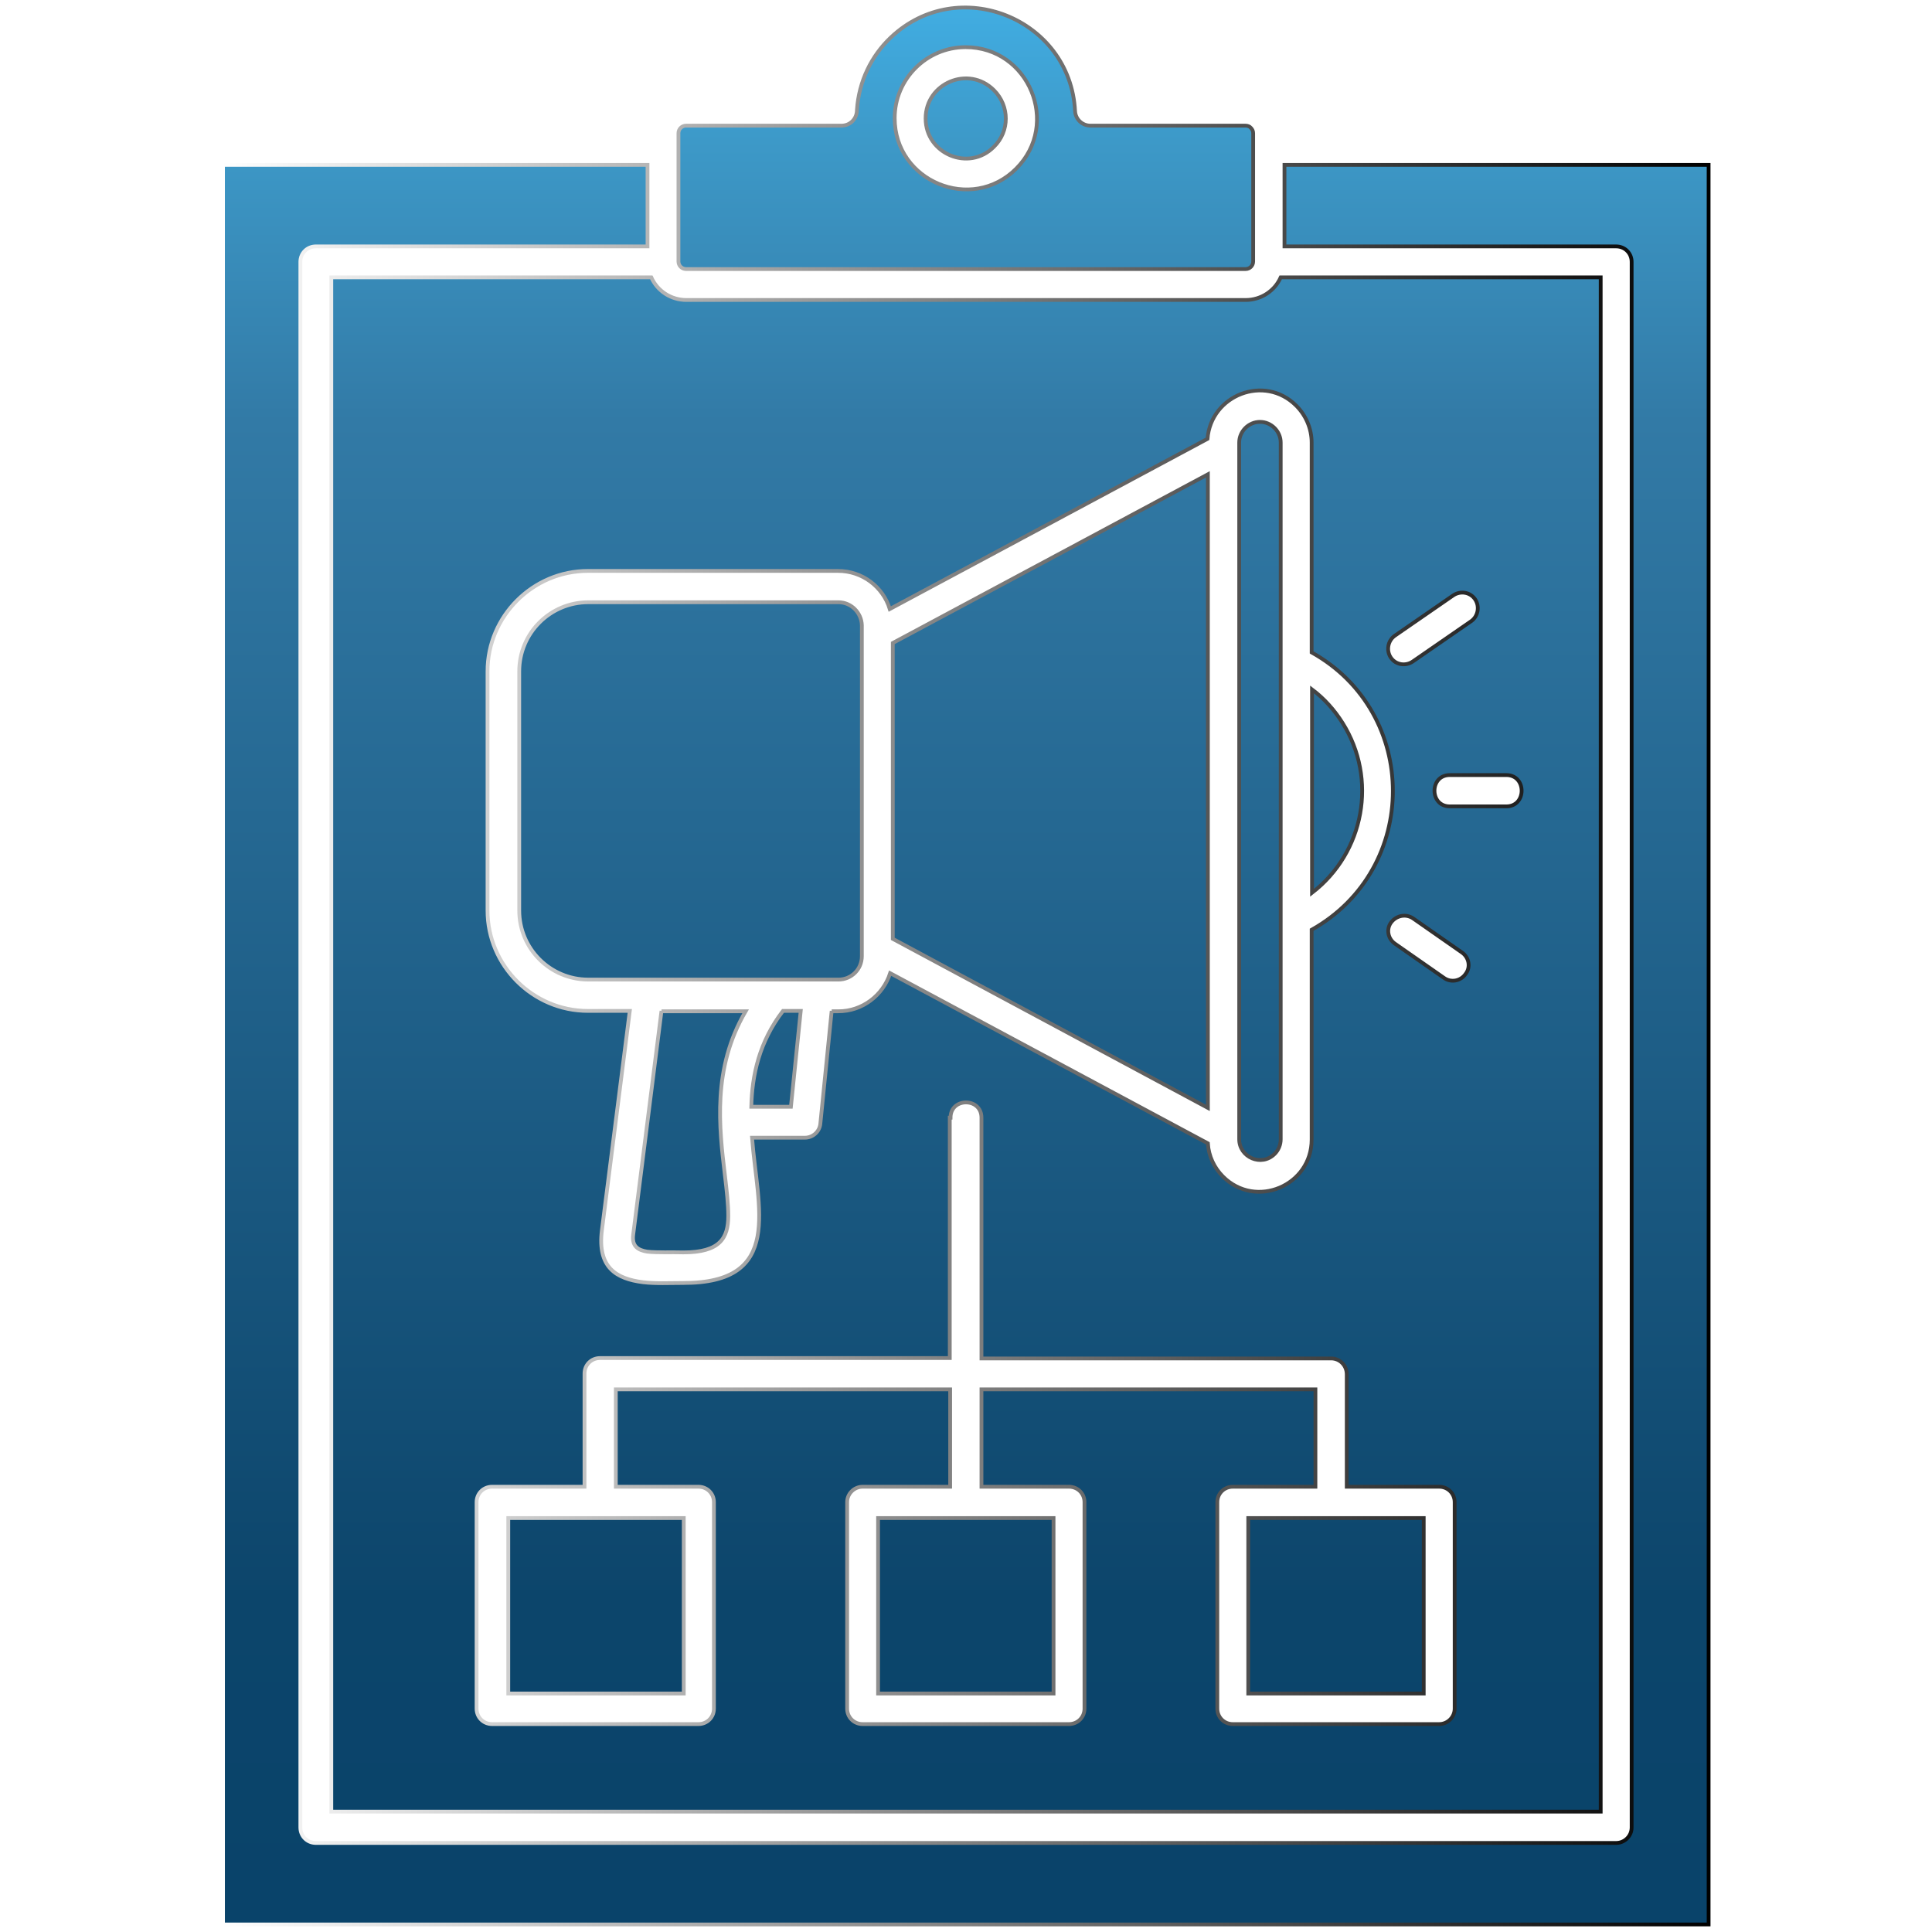
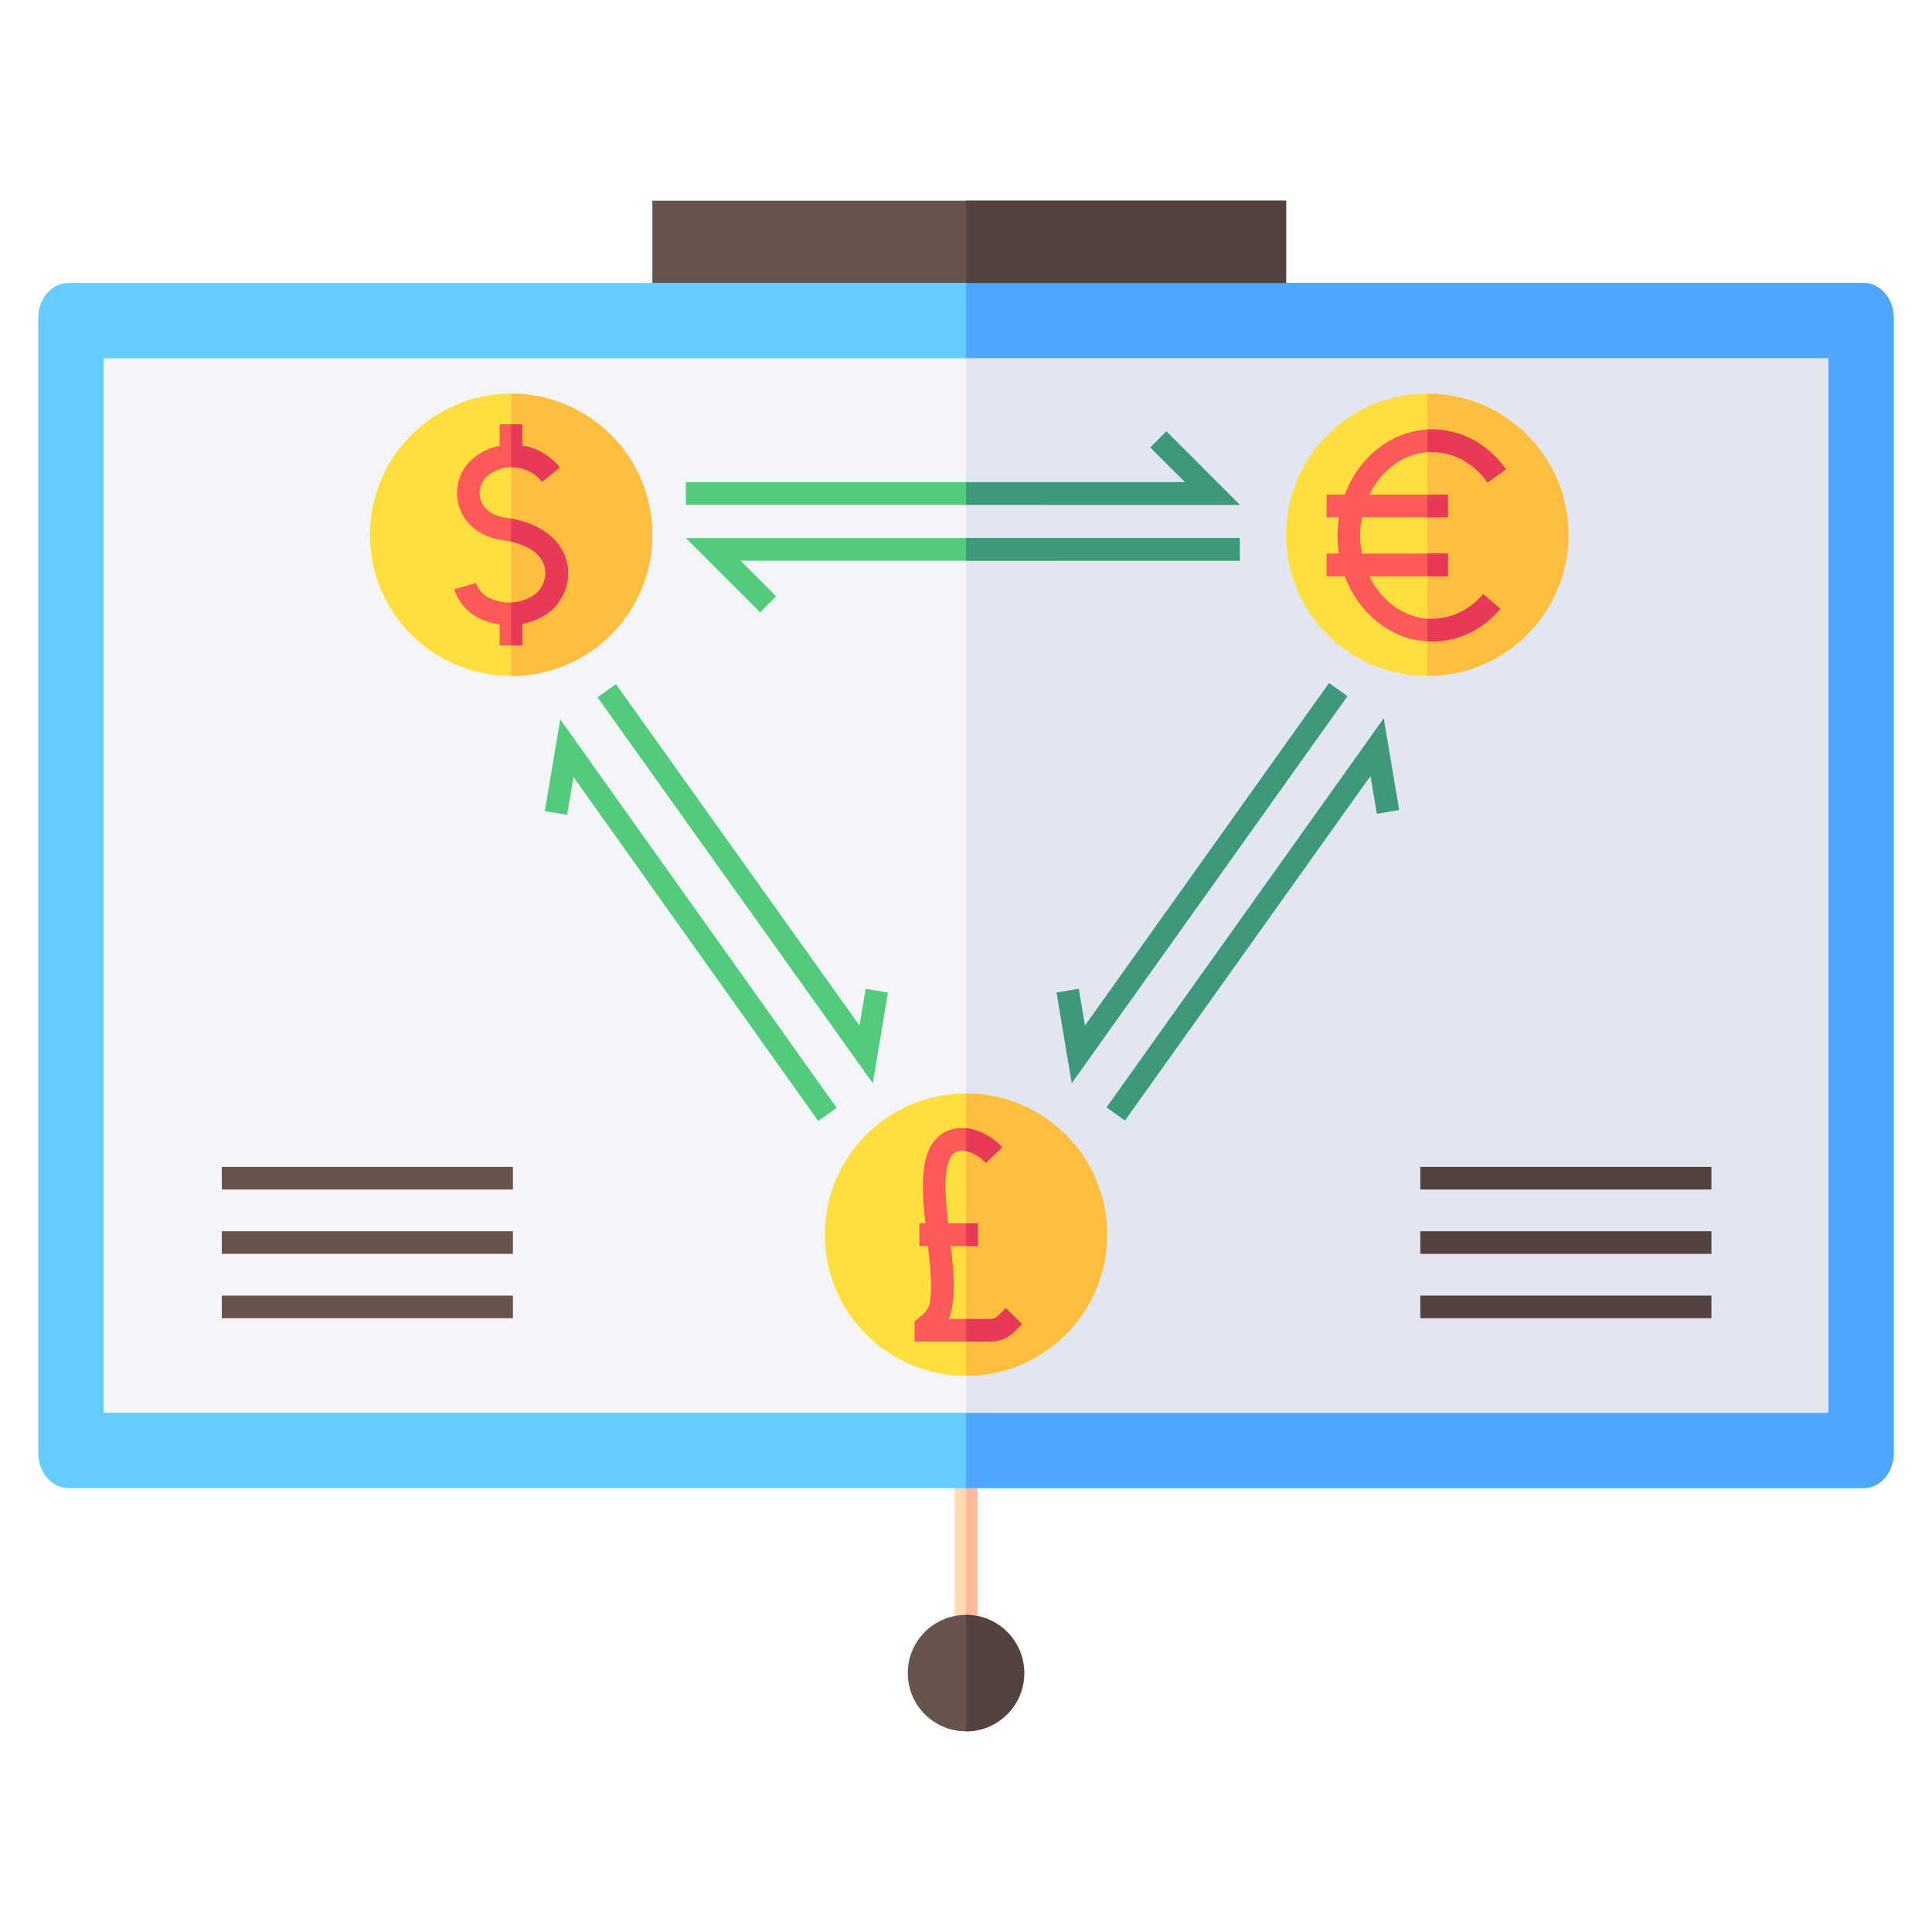
- <svg xmlns="http://www.w3.org/2000/svg" id="Layer_1" enable-background="new 0 0 512 512" height="512" viewBox="0 0 512 512" width="512">
-   <linearGradient id="SVGID_1_" gradientUnits="userSpaceOnUse" x1="256" x2="256" y1="2" y2="510">
-     <stop offset="0" stop-color="#41ade2" />
-     <stop offset=".069" stop-color="#3d99c8" />
-     <stop offset=".216" stop-color="#327aa6" />
-     <stop offset=".831" stop-color="#0c456b" />
-     <stop offset="1" stop-color="#09436a" />
-   </linearGradient>
-   <linearGradient id="SVGID_2_" gradientUnits="userSpaceOnUse" x1="58.648" x2="453.352" y1="256" y2="256">
-     <stop offset="0" stop-color="#fff" />
-     <stop offset="1" />
-   </linearGradient>
-   <path d="m223 33.3h-41.2c-1.1 0-2 .9-2 2v34c0 1.1.9 2 2 2h148.3c1.1 0 2-.9 2-2v-34c0-.5-.2-1-.6-1.4-.3-.4-.9-.6-1.4-.6h-41.1c-2.2 0-4-1.7-4.1-3.9-1.3-24.5-30.9-36.4-48.8-19.5-5.2 4.9-8.5 11.7-9 19.2 0 2.4-1.8 4.2-4.1 4.2zm116.4 40.2c-1.6 3.6-5.2 6-9.3 6h-148.2c-4.1 0-7.7-2.4-9.3-6h-84.8v406.6h336.4v-406.6zm1-29.8v21.6h87.9c2.3 0 4.1 1.8 4.1 4.1v414.9c0 2.3-1.9 4.1-4.1 4.1h-344.6c-2.3 0-4.1-1.8-4.1-4.1v-414.9c0-2.3 1.8-4.1 4.1-4.1h87.9v-21.6h-112.5v466.3h393.7v-466.3zm-77-19.8c-6.7-6.7-18.1-1.9-18.1 7.5s11.5 14.2 18.1 7.5c4.2-4.1 4.2-10.8 0-15zm-7.5-11.4c16.8 0 25.2 20.4 13.4 32.2s-32.2 3.4-32.2-13.4c0-10.3 8.4-18.8 18.8-18.8zm23.3 389.8h-46.5v46.5h46.5zm98.1 0h-46.5v46.5h46.5zm-196.1 0h-46.5v46.5h46.5zm70.7-106.1c0-5.4 8.2-5.4 8.2 0v63.8h92.7c2.2 0 4.1 1.8 4.1 4.2v29.8h24.5c2.3 0 4.1 1.8 4.1 4.1v54.7c0 2.3-1.9 4.1-4.1 4.1h-54.7c-2.3 0-4.1-1.8-4.1-4.1v-54.7c0-2.3 1.8-4.1 4.1-4.1h21.9v-25.8h-88.5v25.8h23.2c2.3 0 4.1 1.8 4.1 4.1v54.7c0 2.3-1.8 4.1-4.1 4.1h-54.7c-2.3 0-4.1-1.8-4.1-4.1v-54.7c0-2.3 1.9-4.1 4.1-4.1h23.2v-25.8h-88.6v25.8h21.9c2.3 0 4.1 1.8 4.1 4.1v54.7c0 2.3-1.8 4.1-4.1 4.1h-54.7c-2.3 0-4.1-1.8-4.1-4.1v-54.7c0-2.3 1.8-4.1 4.1-4.1h24.5v-30c0-2.3 1.8-4.1 4.1-4.1h92.7v-63.7zm-29.7-136.6h-66.3c-10.1 0-18.3 8.2-18.3 18.3v63.4c0 10.1 8.2 18.3 18.3 18.3h66.3c3.4 0 6.2-2.7 6.2-6.2v-87.7c-.1-3.3-2.8-6.1-6.2-6.1zm133.6 32c-2.2-3.5-4.9-6.5-8.1-8.9v53.9c13.9-10.7 17.4-30.2 8.1-45zm-180.5 76.3-7.5 59.3c-.4 3.1 1.3 4.1 3.7 4.5 2.7.3 6.5.1 9.6.2 9.7 0 11.9-3.8 11.9-9.7 0-3-.4-6.7-.9-10.8-1.5-12.6-3.4-28.2 5.5-43.4h-22.3zm208.9-54.2c-5.4 0-5.4-8.3 0-8.3h15c5.4 0 5.4 8.3 0 8.3zm-14.5 36.4c-1.9-1.3-2.4-3.9-1-5.7s3.9-2.3 5.8-1l12.9 9c1.9 1.3 2.4 3.9 1 5.7-1.3 1.9-3.9 2.4-5.8 1zm4.7-74.8c-1.9 1.3-4.5.9-5.8-1s-.8-4.5 1-5.8l15.5-10.7c1.9-1.3 4.5-.9 5.8 1s.8 4.5-1 5.8zm-54.3 118.3v-167.9l-83.5 44.7v78.4zm13.8-181.8c-3 0-5.5 2.5-5.5 5.5v184.6c0 4.8 5.9 7.4 9.4 3.9 1-1 1.6-2.4 1.6-3.9v-184.6c0-3-2.5-5.5-5.5-5.5zm-134.8 181.5h10.5l2.6-25.4h-4.7c-6.3 8.2-8.2 17-8.4 25.4zm21.3-25.4-3 29.9c-.2 2.1-2 3.7-4.1 3.7h-14c1.4 18.6 8.5 38.6-18.3 38.5-3.5 0-7.2.2-10.6-.2-7.1-.9-12.1-3.9-10.9-13.7l7.4-58.2h-11.1c-14.6 0-26.6-12-26.6-26.6v-63.4c0-14.6 12-26.6 26.6-26.6h66.3c6.4 0 11.9 4.2 13.7 10.1l84.2-45.1c.9-11.6 15.1-17.2 23.5-8.8 2.5 2.5 4.1 6 4.1 9.8v55.6c28.7 16 28.7 57.4 0 73.5v55.6c0 12.2-14.8 18.5-23.5 9.8-2.3-2.3-3.8-5.4-4-8.8l-84.2-45.1c-1.9 5.9-7.4 10.1-13.7 10.1h-1.8z" fill="url(#SVGID_1_)" stroke="url(#SVGID_2_)" stroke-miterlimit="10" />
+ <svg xmlns="http://www.w3.org/2000/svg" height="512" viewBox="0 0 512 512" width="512">
+   <g id="Layer_1" data-name="Layer 1">
+     <path d="m253 391.503h6v39.381h-6z" fill="#ffd9b3" />
+     <path d="m256 391.503h3v39.381h-3z" fill="#fb9" />
+     <path d="m493.849 394.369h-475.698c-4.423 0-8.008-4.14-8.008-9.247v-300.887c0-5.107 3.585-9.247 8.008-9.247h475.7c4.423 0 8.008 4.14 8.008 9.247v300.887c-.002 5.107-3.587 9.247-8.01 9.247z" fill="#6cf" />
+     <path d="m501.857 84.235v300.887c0 5.107-3.585 9.247-8.008 9.247h-237.849v-319.381h237.849c4.423 0 8.008 4.14 8.008 9.247z" fill="#4da6ff" />
+     <path d="m27.44 374.4v-279.439h457.12v279.439z" fill="#f3f5f9" />
+     <path d="m484.56 94.961v279.439h-228.56v-279.439z" fill="#e1e6f0" />
+     <g fill="#ffdf40">
+       <path d="m415.663 141.727a37.414 37.414 0 1 1 -37.414-37.414 37.414 37.414 0 0 1 37.414 37.414z" />
+       <path d="m293.414 327.189a37.414 37.414 0 1 1 -37.414-37.414 37.414 37.414 0 0 1 37.414 37.414z" />
+       <path d="m172.88 141.727a37.415 37.415 0 1 1 -37.415-37.414 37.414 37.414 0 0 1 37.415 37.414z" />
+     </g>
+     <path d="m340.835 74.988h-167.955v-21.809h167.955z" fill="#68544f" />
+     <path d="m340.835 53.179v21.809h-84.835v-21.809z" fill="#53433f" />
+     <path d="m271.429 443.393a15.429 15.429 0 1 1 -15.429-15.429 15.428 15.428 0 0 1 15.429 15.429z" fill="#68544f" />
+     <path d="m271.428 443.393a15.428 15.428 0 0 1 -15.428 15.428v-30.857a15.428 15.428 0 0 1 15.428 15.429z" fill="#53433f" />
+     <path d="m293.414 327.189a37.414 37.414 0 0 1 -37.414 37.411v-74.825a37.414 37.414 0 0 1 37.414 37.414z" fill="#ffbe40" />
+     <path d="m415.663 141.727a37.414 37.414 0 0 1 -37.414 37.414v-74.828a37.414 37.414 0 0 1 37.414 37.414z" fill="#ffbe40" />
+     <path d="m172.88 141.727a37.414 37.414 0 0 1 -37.415 37.414v-74.828a37.414 37.414 0 0 1 37.415 37.414z" fill="#ffbe40" />
+     <path d="m143.439 163.573a17.816 17.816 0 0 1 -5.033 1.782v5.692h-6v-5.555a17.465 17.465 0 0 1 -4.345-1.179 12.98 12.98 0 0 1 -7.693-8.162l5.77-1.65a6.954 6.954 0 0 0 4.257 4.285 12.112 12.112 0 0 0 10.207-.5 7.31 7.31 0 0 0 3.852-7.572c-.707-3.923-4.749-6.67-11.09-7.538-5.76-.788-9.991-3.931-11.609-8.624a12.1 12.1 0 0 1 2.748-12.269 15.054 15.054 0 0 1 7.9-4.135v-5.693h6v5.606a16.138 16.138 0 0 1 9.924 5.821l-4.658 3.782a10.22 10.22 0 0 0 -7.563-3.837 9.8 9.8 0 0 0 -7.3 2.635 6.048 6.048 0 0 0 -1.38 6.135c.866 2.511 3.263 4.157 6.751 4.635 8.95 1.225 15 5.867 16.18 12.417a13.2 13.2 0 0 1 -6.918 13.924z" fill="#ff5959" />
+     <path d="m356.379 152.707h-4.831v-6h3.277a31.016 31.016 0 0 1 0-9.617h-3.277v-6h4.831c3.783-10.15 12.723-17.3 23.125-17.3 7.678 0 14.822 3.863 19.6 10.6l-4.892 3.472c-3.642-5.129-9-8.071-14.711-8.071-7.124 0-13.344 4.564-16.613 11.3h20.812v6h-22.791a25.417 25.417 0 0 0 0 9.617h22.791v6h-20.809c3.269 6.738 9.489 11.3 16.613 11.3a17.718 17.718 0 0 0 13.531-6.555l4.563 3.895a23.622 23.622 0 0 1 -18.094 8.66c-10.404.001-19.342-7.151-23.125-17.301z" fill="#ff5959" />
+     <path d="m58.783 309.231h77.144v6h-77.144zm0 23.058h77.144v-6h-77.144zm0 17.058h77.144v-6h-77.144z" fill="#68544f" />
+     <path d="m453.538 309.231v6h-77.138v-6zm-77.138 23.058h77.142v-6h-77.142zm0 17.058h77.142v-6h-77.142z" fill="#53433f" />
+     <path d="m328.547 133.785-146.793-.007v-6l132.307.006-9.207-9.207 4.242-4.243zm-122.858 24.252-9.451-9.451 132.309-.006v-6l-146.793.007 19.692 19.692z" fill="#52cc7b" />
+     <path d="m235.333 263.038-4.047 24.019-72.949-102.284 4.889-3.479 64.55 90.48 1.641-9.734zm-90.958-48.086 5.916 1 1.689-10.02 64.846 91.12 4.889-3.478-73.245-102.925z" fill="#52cc7b" />
+     <path d="m357.1 184.485-73.074 102.572-4.046-24.019 5.916-1 1.64 9.734 64.672-90.768zm-63.864 109 4.889 3.478 65.068-91.323 1.689 10.021 5.916-1-4.1-24.3z" fill="#3d997a" />
+     <path d="m270.81 350.911-2.035 2.034a8.857 8.857 0 0 1 -6.263 2.594h-20.146v-5.392l.008-.006c.84-.632 1.722-1.375 2.42-2.023a5.5 5.5 0 0 0 1.686-3.173c.607-3.8.085-9.234-.547-14.729h-2.3v-6h1.606c-.825-7.506-1.245-14.407.858-19.279a9.454 9.454 0 0 1 7.063-5.893c4.046-.717 8.8 1.2 12.429 5.016l-4.348 4.133c-2.186-2.3-5.006-3.6-7.028-3.242a3.522 3.522 0 0 0 -2.607 2.364c-1.577 3.65-1.085 10.165-.331 16.9h7.865v6h-7.169c.817 7.181 1.35 13.834-.281 18.617a4.6 4.6 0 0 1 -.315.706h11.136a2.856 2.856 0 0 0 2.02-.837l2.035-2.035z" fill="#ff5959" />
+     <path d="m256 298.961a15.906 15.906 0 0 1 9.59 5.1l-4.348 4.133a10.684 10.684 0 0 0 -5.242-3.173zm10.567 47.706-2.035 2.035a2.856 2.856 0 0 1 -2.02.837h-6.512v6h6.512a8.857 8.857 0 0 0 6.263-2.594l2.035-2.034zm-7.426-22.451h-3.141v6h3.141z" fill="#e63a57" />
+     <path d="m138.406 112.456v5.606a16.135 16.135 0 0 1 9.924 5.821l-4.658 3.782a10.219 10.219 0 0 0 -7.563-3.837c-.215-.009-.429 0-.644 0v-11.372zm11.953 37.194c-1.123-6.23-6.656-10.727-14.894-12.206v6.111c5.126 1.144 8.364 3.691 8.989 7.16a7.31 7.31 0 0 1 -3.852 7.572 11.994 11.994 0 0 1 -5.137 1.379v11.381h2.941v-5.692a17.816 17.816 0 0 0 5.033-1.782 13.2 13.2 0 0 0 6.92-13.923z" fill="#e63a57" />
+     <path d="m378.249 113.843c.417-.024.833-.054 1.255-.054 7.678 0 14.822 3.863 19.6 10.6l-4.892 3.472c-3.642-5.129-9-8.071-14.711-8.071-.422 0-.84.019-1.255.05zm5.451 32.864h-5.451v6h5.451zm-4.2 17.3c-.422 0-.84-.019-1.255-.05v6c.417.023.833.054 1.255.054a23.622 23.622 0 0 0 18.094-8.66l-4.563-3.895a17.718 17.718 0 0 1 -13.531 6.553zm4.2-32.919h-5.451v6h5.451z" fill="#e63a57" />
+     <path d="m256 142.583h72.547v6h-72.547zm0-14.8v6h72.547l-19.447-19.449-4.242 4.243 9.207 9.207z" fill="#3d997a" />
+   </g>
</svg>
